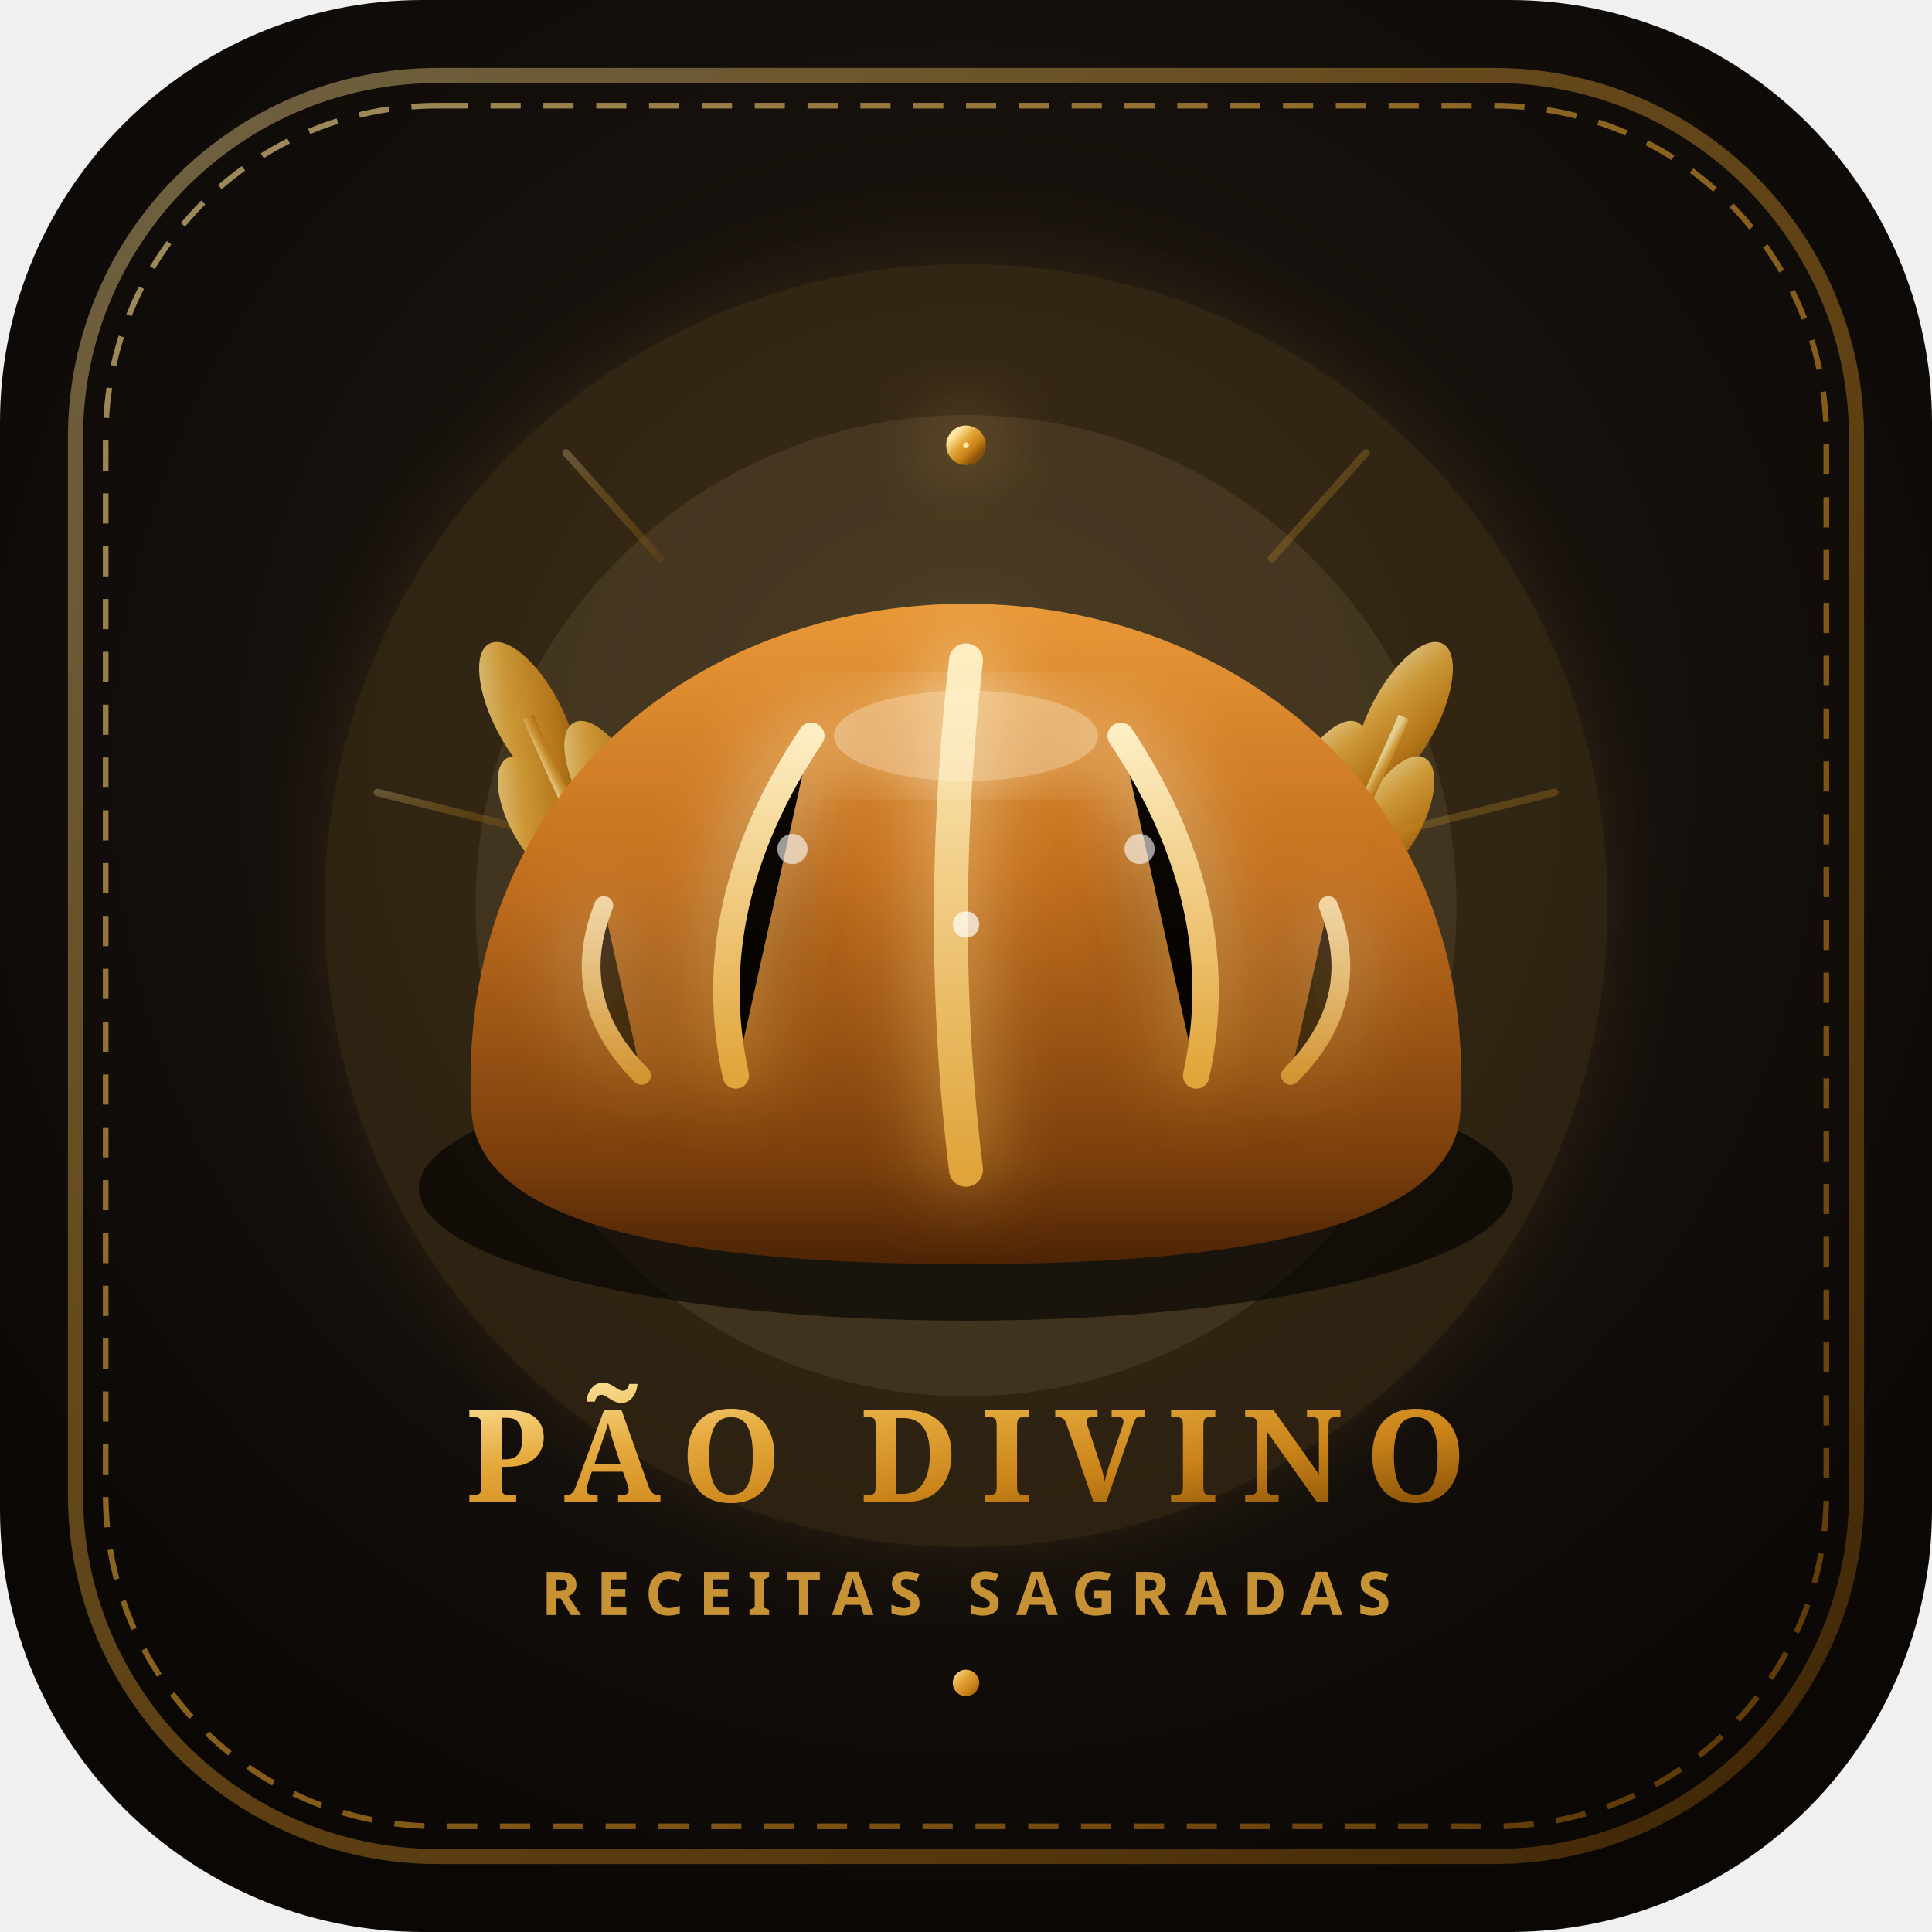
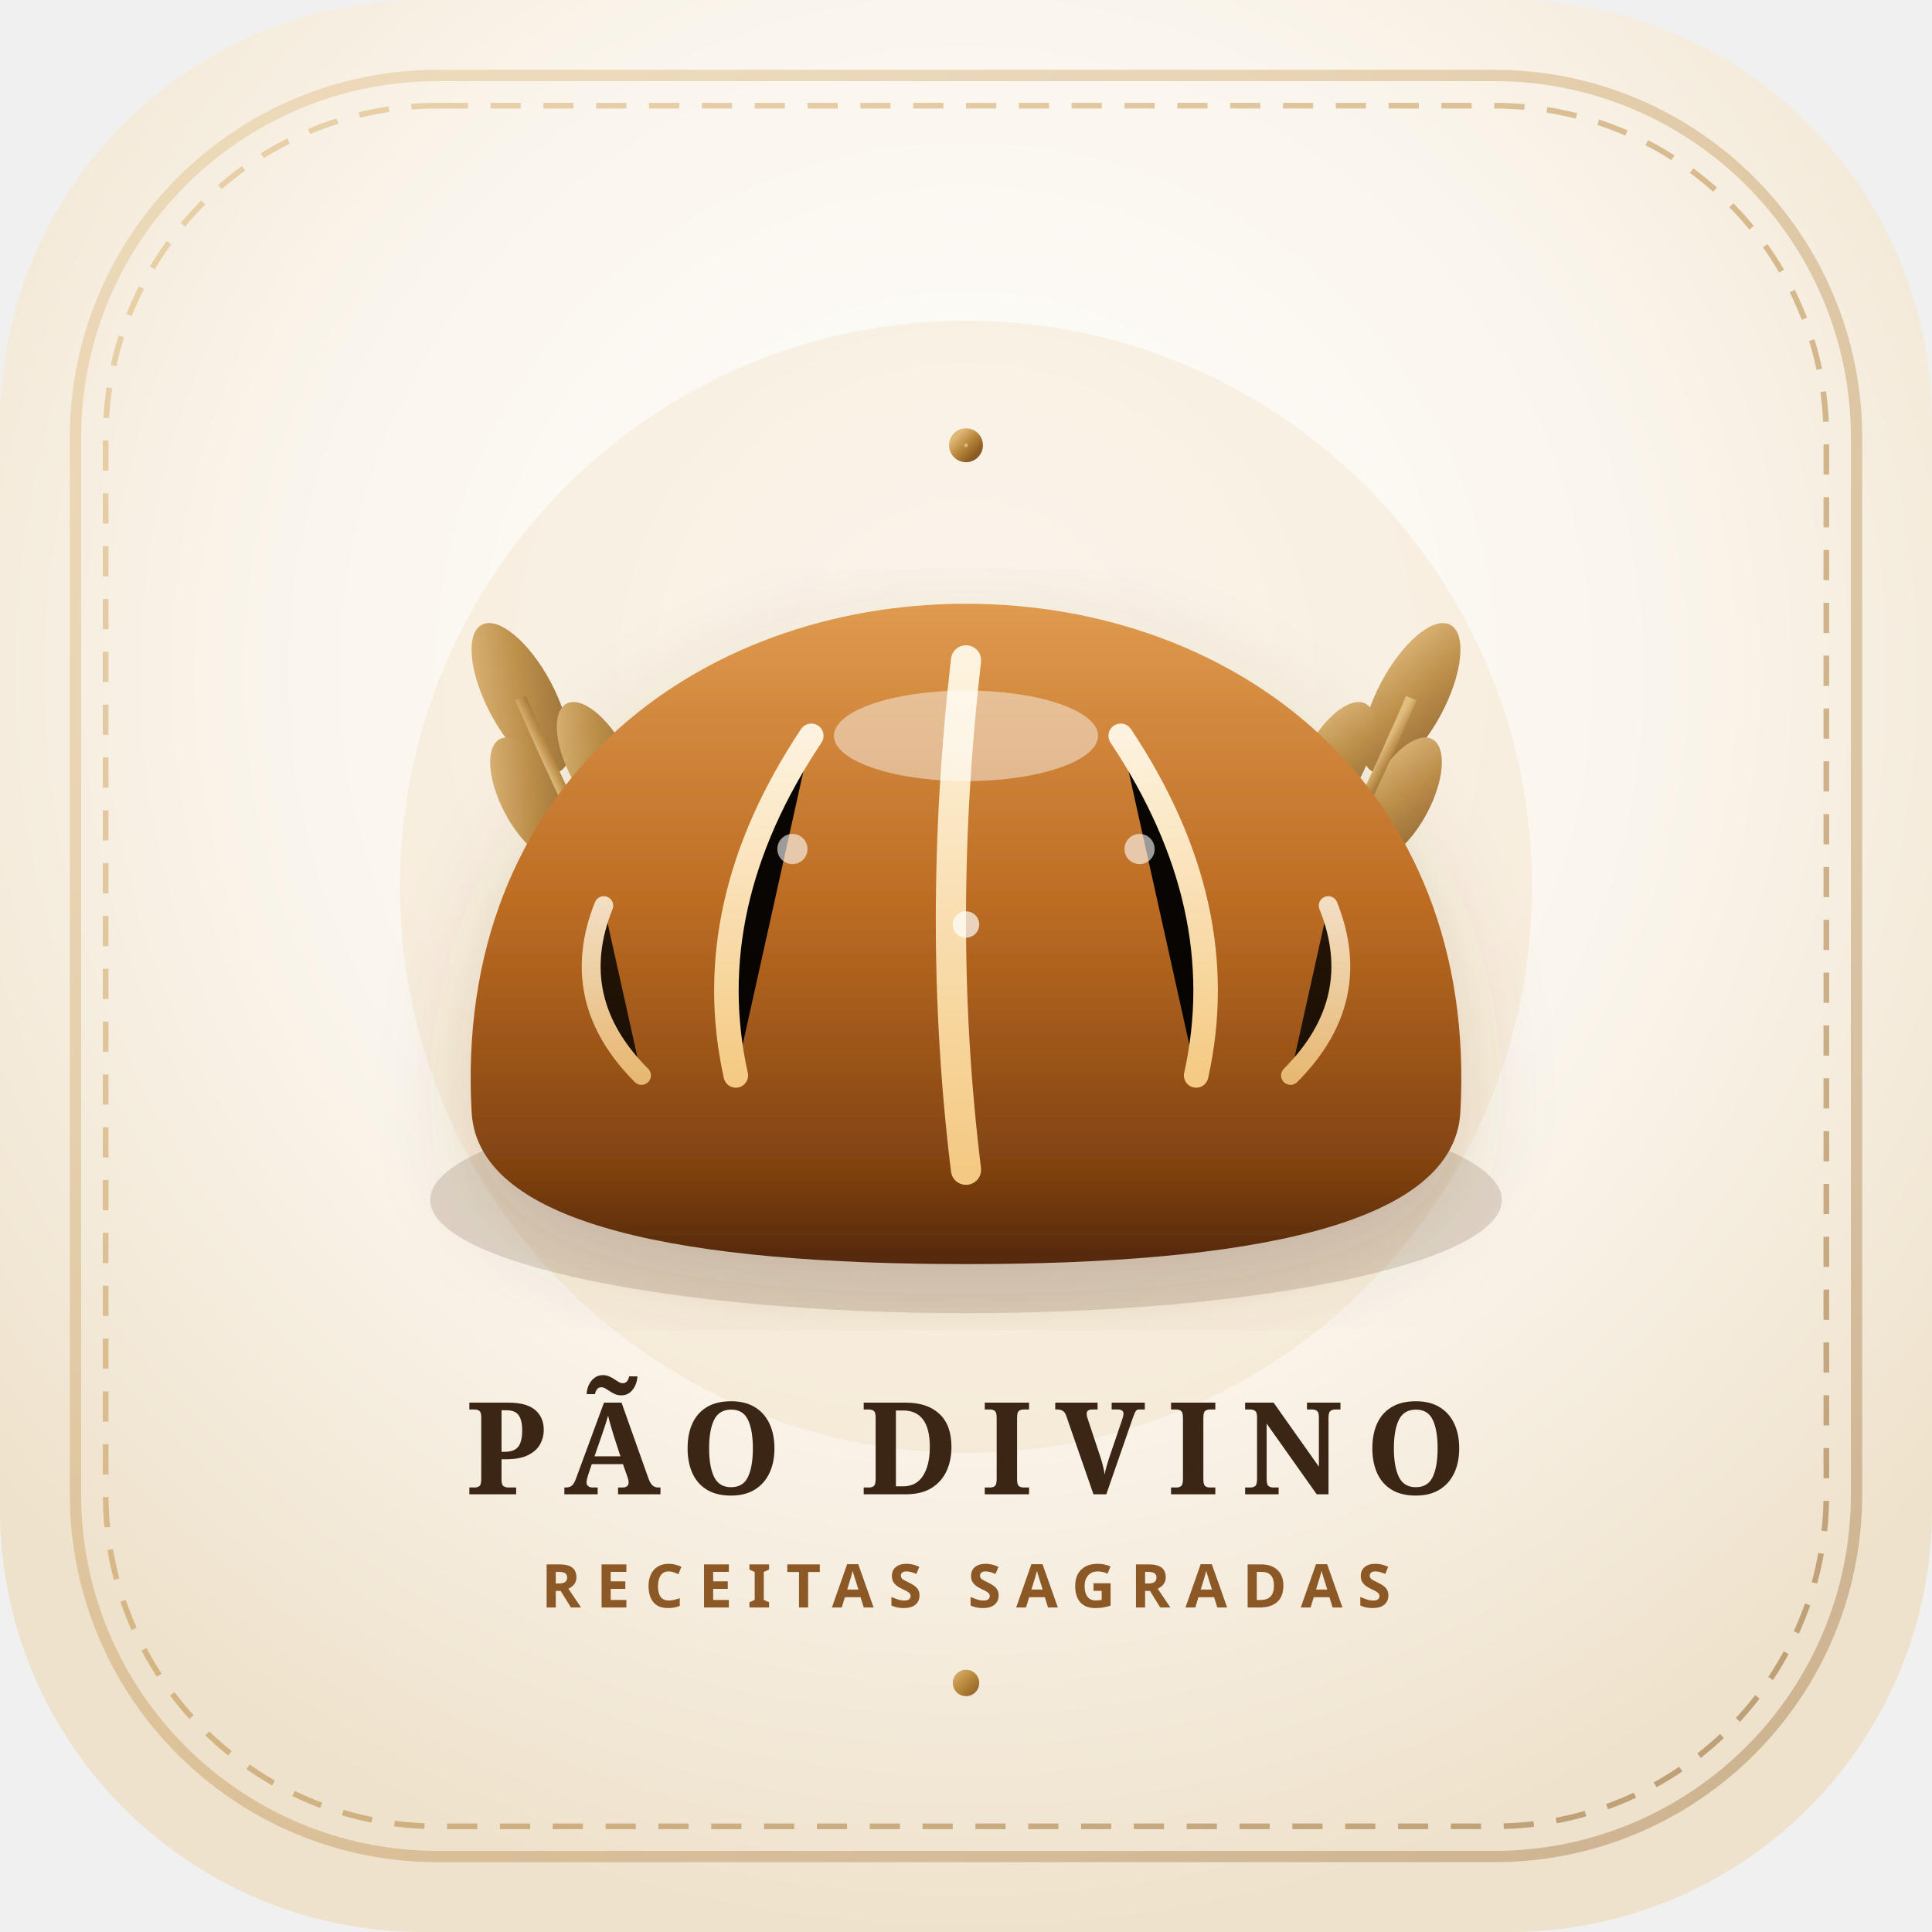
<svg xmlns="http://www.w3.org/2000/svg" viewBox="0 0 512 512" width="512" height="512">
  <defs>
-     <radialGradient id="bgGrad" cx="50%" cy="40%" r="65%">
-       <stop offset="0%" stop-color="#241c14" />
-       <stop offset="60%" stop-color="#140f0b" />
-       <stop offset="100%" stop-color="#0a0705" />
+     <radialGradient id="bgGradClean" cx="50%" cy="35%" r="65%">
+       <stop offset="0%" stop-color="#ffffff" />
+       <stop offset="55%" stop-color="#faf5ec" />
+       <stop offset="100%" stop-color="#efe2cc" />
    </radialGradient>
-     <linearGradient id="goldGrad" x1="0%" y1="0%" x2="100%" y2="100%">
-       <stop offset="0%" stop-color="#ffe8a3" />
-       <stop offset="35%" stop-color="#e5a93c" />
-       <stop offset="70%" stop-color="#c98218" />
-       <stop offset="100%" stop-color="#8a5309" />
+     <linearGradient id="wheatGrad" x1="0%" y1="0%" x2="100%" y2="100%">
+       <stop offset="0%" stop-color="#dfb775" />
+       <stop offset="50%" stop-color="#b8863b" />
+       <stop offset="100%" stop-color="#8a5b23" />
    </linearGradient>
-     <linearGradient id="breadGrad" x1="0%" y1="0%" x2="0%" y2="100%">
-       <stop offset="0%" stop-color="#e89838" />
-       <stop offset="40%" stop-color="#c4701e" />
-       <stop offset="85%" stop-color="#7a3e0c" />
-       <stop offset="100%" stop-color="#4d2406" />
+     <linearGradient id="breadBodyGrad" x1="0%" y1="0%" x2="0%" y2="100%">
+       <stop offset="0%" stop-color="#df9a4e" />
+       <stop offset="45%" stop-color="#bd6d23" />
+       <stop offset="85%" stop-color="#824311" />
+       <stop offset="100%" stop-color="#542807" />
    </linearGradient>
-     <linearGradient id="crustGrad" x1="0%" y1="0%" x2="0%" y2="100%">
-       <stop offset="0%" stop-color="#fff2c9" />
-       <stop offset="100%" stop-color="#e5a93c" />
+     <linearGradient id="crustCutGrad" x1="0%" y1="0%" x2="0%" y2="100%">
+       <stop offset="0%" stop-color="#fff8e7" />
+       <stop offset="100%" stop-color="#fad089" />
    </linearGradient>
-     <filter id="glow" x="-20%" y="-20%" width="140%" height="140%">
-       <feGaussianBlur stdDeviation="10" result="blur" />
-       <feComposite in="SourceGraphic" in2="blur" operator="over" />
+     <filter id="softShadow" x="-10%" y="-10%" width="120%" height="120%">
+       <feDropShadow dx="0" dy="8" stdDeviation="12" flood-color="#734a26" flood-opacity="0.18" />
    </filter>
  </defs>
-   <rect width="512" height="512" rx="112" fill="url(#bgGrad)" />
-   <circle cx="256" cy="240" r="170" fill="#e5a93c" opacity="0.12" filter="url(#glow)" />
-   <circle cx="256" cy="240" r="130" fill="#ffe8a3" opacity="0.08" />
-   <rect x="20" y="20" width="472" height="472" rx="96" fill="none" stroke="url(#goldGrad)" stroke-width="4" stroke-opacity="0.4" />
-   <rect x="28" y="28" width="456" height="456" rx="88" fill="none" stroke="url(#goldGrad)" stroke-width="1.5" stroke-opacity="0.6" stroke-dasharray="8 6" />
-   <g stroke="url(#goldGrad)" stroke-width="2" opacity="0.25" stroke-linecap="round">
-     <line x1="256" y1="80" x2="256" y2="120" />
-     <line x1="150" y1="120" x2="175" y2="148" />
-     <line x1="362" y1="120" x2="337" y2="148" />
-     <line x1="100" y1="210" x2="140" y2="220" />
-     <line x1="412" y1="210" x2="372" y2="220" />
-   </g>
-   <g transform="translate(140, 190) rotate(-28)" fill="url(#goldGrad)" opacity="0.85">
+   <rect width="512" height="512" rx="112" fill="url(#bgGradClean)" />
+   <rect x="20" y="20" width="472" height="472" rx="96" fill="none" stroke="url(#wheatGrad)" stroke-width="3" stroke-opacity="0.35" />
+   <rect x="28" y="28" width="456" height="456" rx="88" fill="none" stroke="url(#wheatGrad)" stroke-width="1.5" stroke-opacity="0.5" stroke-dasharray="8 6" />
+   <circle cx="256" cy="235" r="150" fill="#dfb775" opacity="0.14" />
+   <g transform="translate(138, 185) rotate(-28)" fill="url(#wheatGrad)" opacity="0.9">
    <ellipse cx="0" cy="0" rx="9" ry="22" />
    <ellipse cx="-10" cy="25" rx="8" ry="18" />
    <ellipse cx="10" cy="25" rx="8" ry="18" />
    <ellipse cx="-12" cy="52" rx="7" ry="16" />
    <ellipse cx="12" cy="52" rx="7" ry="16" />
-     <path d="M0,0 Q-5,60 0,95" stroke="url(#goldGrad)" stroke-width="3" fill="none" />
+     <path d="M0,0 Q-5,60 0,95" stroke="url(#wheatGrad)" stroke-width="3" fill="none" />
  </g>
-   <g transform="translate(372, 190) rotate(28)" fill="url(#goldGrad)" opacity="0.85">
+   <g transform="translate(374, 185) rotate(28)" fill="url(#wheatGrad)" opacity="0.9">
    <ellipse cx="0" cy="0" rx="9" ry="22" />
    <ellipse cx="-10" cy="25" rx="8" ry="18" />
    <ellipse cx="10" cy="25" rx="8" ry="18" />
    <ellipse cx="-12" cy="52" rx="7" ry="16" />
    <ellipse cx="12" cy="52" rx="7" ry="16" />
-     <path d="M0,0 Q5,60 0,95" stroke="url(#goldGrad)" stroke-width="3" fill="none" />
+     <path d="M0,0 Q5,60 0,95" stroke="url(#wheatGrad)" stroke-width="3" fill="none" />
  </g>
-   <ellipse cx="256" cy="315" rx="145" ry="35" fill="#000000" opacity="0.6" />
-   <path d="M 125,295 C 120,210 185,160 256,160 C 327,160 392,210 387,295 C 385,325 330,335 256,335 C 182,335 127,325 125,295 Z" fill="url(#breadGrad)" />
-   <g stroke="url(#crustGrad)" stroke-width="9" stroke-linecap="round" opacity="0.95" filter="url(#glow)">
+   <ellipse cx="256" cy="318" rx="142" ry="30" fill="#4a280d" opacity="0.16" />
+   <path d="M 125,295 C 120,208 185,160 256,160 C 327,160 392,208 387,295 C 385,325 330,335 256,335 C 182,335 127,325 125,295 Z" fill="url(#breadBodyGrad)" filter="url(#softShadow)" />
+   <g stroke="url(#crustCutGrad)" stroke-width="8" stroke-linecap="round" opacity="0.95">
    <path d="M 256,175 Q 248,245 256,310" />
-     <path d="M 215,195 Q 185,240 195,285" stroke-width="7" />
-     <path d="M 297,195 Q 327,240 317,285" stroke-width="7" />
-     <path d="M 160,240 Q 150,265 170,285" stroke-width="5" opacity="0.8" />
-     <path d="M 352,240 Q 362,265 342,285" stroke-width="5" opacity="0.8" />
+     <path d="M 215,195 Q 185,240 195,285" stroke-width="6.5" />
+     <path d="M 297,195 Q 327,240 317,285" stroke-width="6.5" />
+     <path d="M 160,240 Q 150,265 170,285" stroke-width="5" opacity="0.85" />
+     <path d="M 352,240 Q 362,265 342,285" stroke-width="5" opacity="0.85" />
  </g>
-   <ellipse cx="256" cy="195" rx="35" ry="12" fill="#fff5d9" opacity="0.4" filter="url(#glow)" />
+   <ellipse cx="256" cy="195" rx="35" ry="12" fill="#ffffff" opacity="0.45" />
  <circle cx="210" cy="225" r="4" fill="#ffffff" opacity="0.6" />
  <circle cx="302" cy="225" r="4" fill="#ffffff" opacity="0.6" />
  <circle cx="256" cy="245" r="3.5" fill="#ffffff" opacity="0.7" />
-   <g transform="translate(256, 128)" stroke="url(#goldGrad)" stroke-width="4.5" stroke-linecap="round" filter="url(#glow)">
-     <line x1="0" y1="-26" x2="0" y2="26" />
-     <line x1="-16" y1="-10" x2="16" y2="-10" />
-     <circle cx="0" cy="-10" r="3" fill="#ffe8a3" />
+   <g transform="translate(256, 126)" stroke="url(#wheatGrad)" stroke-width="4" stroke-linecap="round">
+     <line x1="0" y1="-24" x2="0" y2="24" />
+     <line x1="-15" y1="-8" x2="15" y2="-8" />
+     <circle cx="0" cy="-8" r="2.5" fill="#dfb775" />
  </g>
-   <text x="256" y="398" text-anchor="middle" font-family="'Cinzel', 'Georgia', serif" font-size="34" font-weight="800" fill="url(#goldGrad)" letter-spacing="6">PÃO DIVINO</text>
-   <text x="256" y="428" text-anchor="middle" font-family="'Plus Jakarta Sans', sans-serif" font-size="16" font-weight="600" fill="#e5a93c" opacity="0.85" letter-spacing="4">RECEITAS SAGRADAS</text>
-   <line x1="160" y1="446" x2="235" y2="446" stroke="url(#goldGrad)" stroke-width="1.5" opacity="0.5" />
-   <circle cx="256" cy="446" r="3.5" fill="url(#goldGrad)" />
-   <line x1="277" y1="446" x2="352" y2="446" stroke="url(#goldGrad)" stroke-width="1.5" opacity="0.5" />
+   <text x="256" y="396" text-anchor="middle" font-family="'Cinzel', 'Georgia', serif" font-size="34" font-weight="800" fill="#3b2514" letter-spacing="6">PÃO DIVINO</text>
+   <text x="256" y="426" text-anchor="middle" font-family="'Plus Jakarta Sans', sans-serif" font-size="16" font-weight="700" fill="#8c5825" letter-spacing="4">RECEITAS SAGRADAS</text>
+   <line x1="160" y1="446" x2="235" y2="446" stroke="url(#wheatGrad)" stroke-width="1.5" opacity="0.45" />
+   <circle cx="256" cy="446" r="3.5" fill="url(#wheatGrad)" />
+   <line x1="277" y1="446" x2="352" y2="446" stroke="url(#wheatGrad)" stroke-width="1.5" opacity="0.45" />
</svg>
